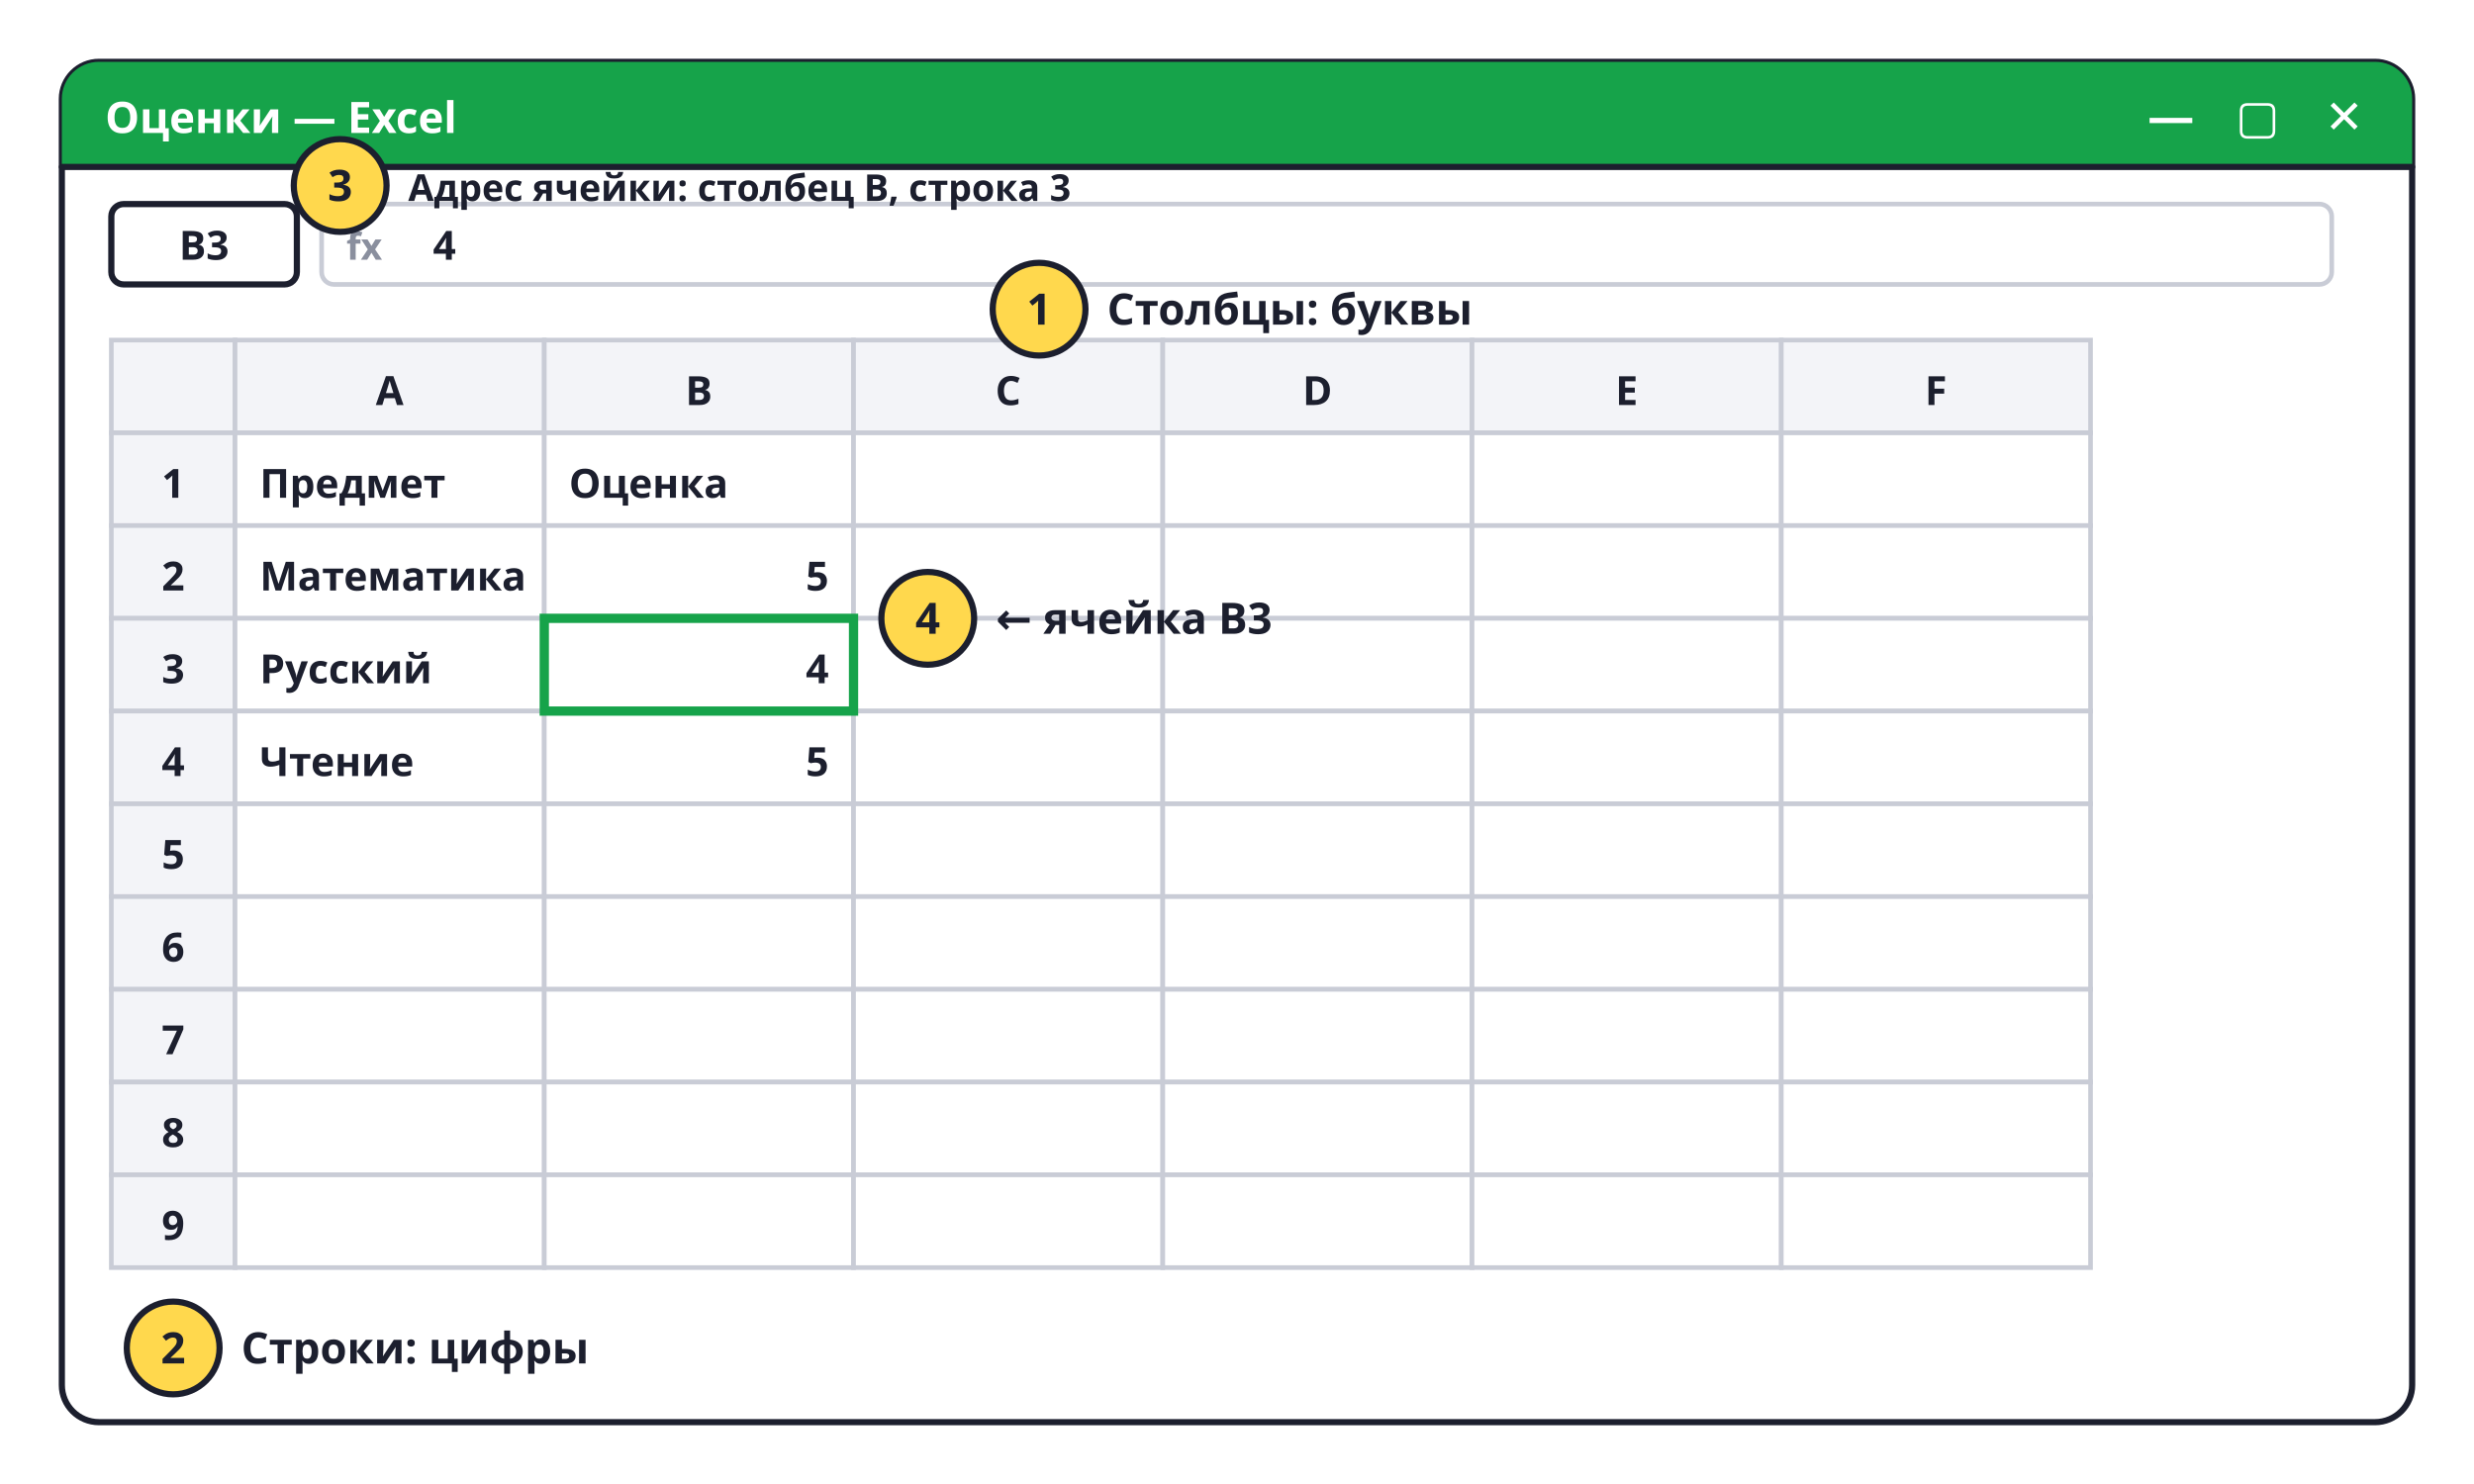
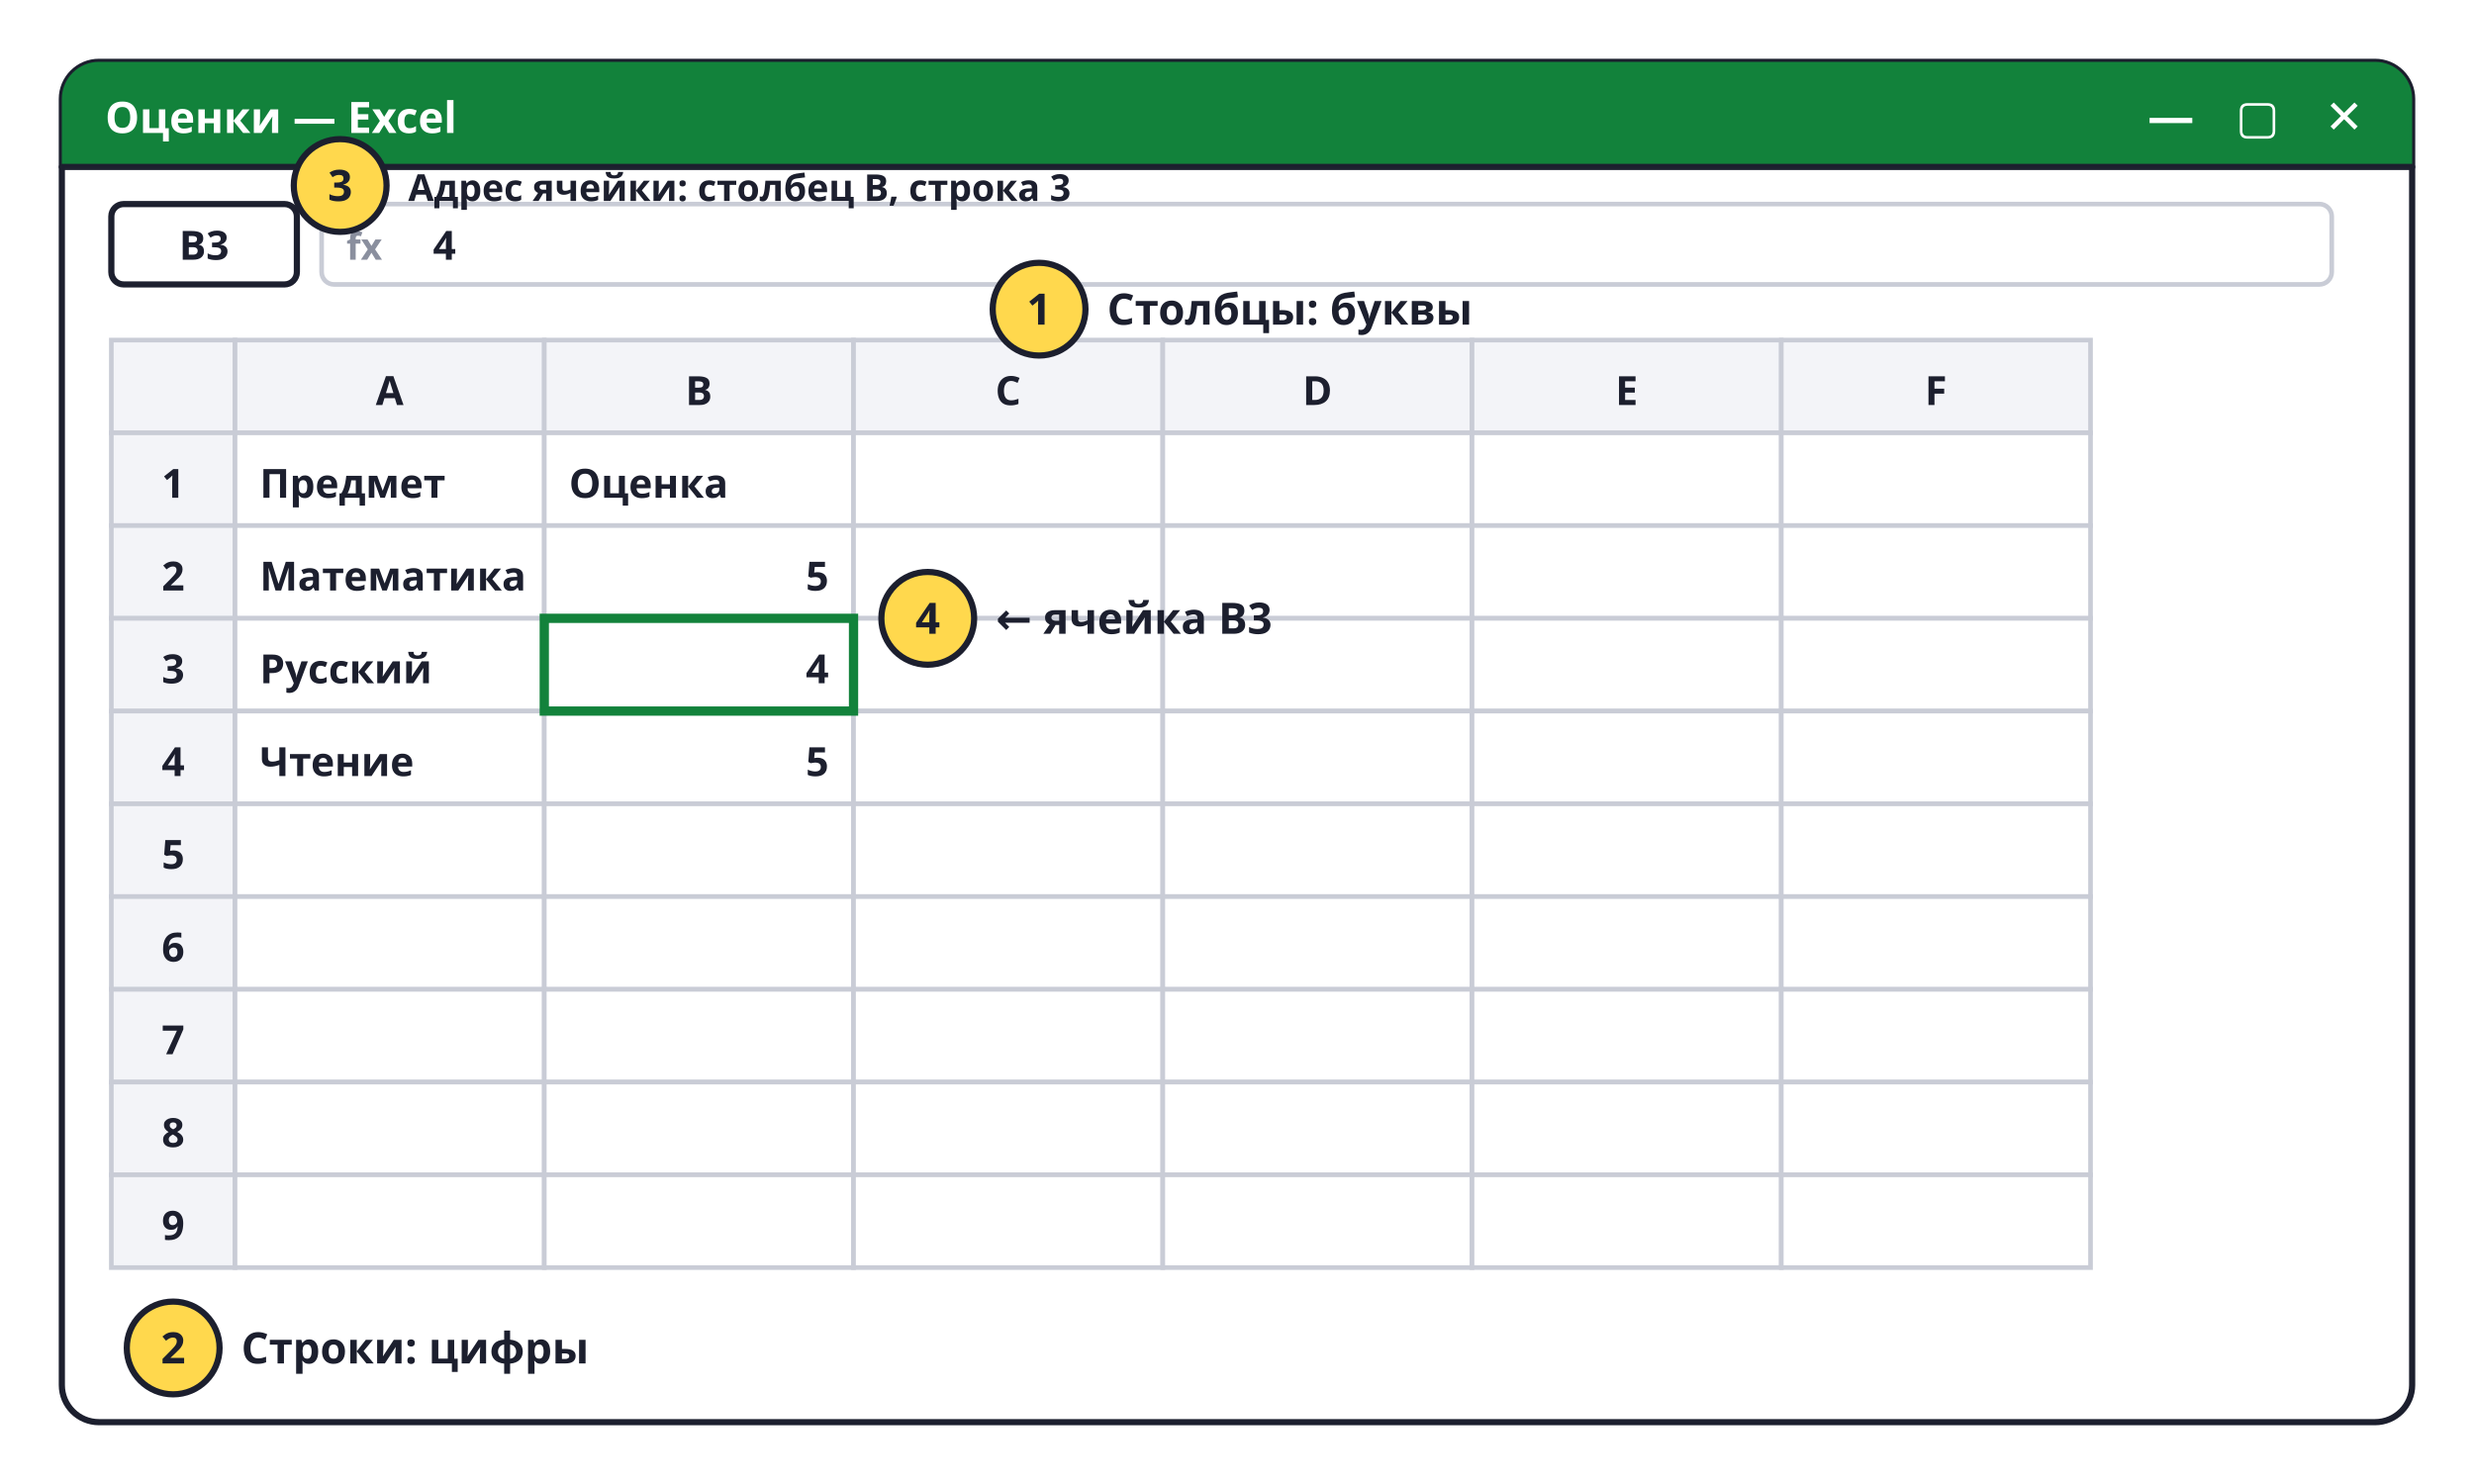
<svg xmlns="http://www.w3.org/2000/svg" viewBox="0 0 800 480" width="800" height="480">
  <defs>
    <marker id="ah" markerWidth="10" markerHeight="10" refX="8" refY="5" orient="auto">
      <path d="M0 0 L10 5 L0 10z" fill="#1c1f2e" />
    </marker>
  </defs>
  <rect width="800" height="480" fill="#fff" />
  <rect x="20" y="20" width="760" height="440" rx="12" fill="#fff" stroke="#1c1f2e" stroke-width="2" />
-   <path d="M32 20 h736 a12 12 0 0 1 12 12 v22 h-760 v-22 a12 12 0 0 1 12 -12z" fill="#16a34a" />
+   <path d="M32 20 h736 a12 12 0 0 1 12 12 v22 h-760 v-22 a12 12 0 0 1 12 -12z" fill="#12823b" />
  <line x1="20" y1="54" x2="780" y2="54" stroke="#1c1f2e" stroke-width="2" stroke-linecap="round" />
  <text x="34" y="43" font-family="Nunito, 'Segoe UI', system-ui, sans-serif" font-size="14" font-weight="700" fill="#fff" text-anchor="start">Оценки — Excel</text>
  <text x="702" y="43" font-family="Nunito, 'Segoe UI', system-ui, sans-serif" font-size="15" font-weight="700" fill="#fff" text-anchor="middle">—</text>
  <text x="730" y="43" font-family="Nunito, 'Segoe UI', system-ui, sans-serif" font-size="15" font-weight="700" fill="#fff" text-anchor="middle">▢</text>
  <text x="758" y="43" font-family="Nunito, 'Segoe UI', system-ui, sans-serif" font-size="15" font-weight="700" fill="#fff" text-anchor="middle">✕</text>
  <rect x="36" y="66" width="60" height="26" rx="4" fill="#fff" stroke="#1c1f2e" stroke-width="2" />
  <text x="66" y="84" font-family="Nunito, 'Segoe UI', system-ui, sans-serif" font-size="13" font-weight="800" fill="#1c1f2e" text-anchor="middle">B3</text>
  <rect x="104" y="66" width="650" height="26" rx="4" fill="#fff" stroke="#c9ccd6" stroke-width="1.5" />
  <text x="112" y="84" font-family="Nunito, 'Segoe UI', system-ui, sans-serif" font-size="12" font-weight="700" fill="#8a8f9e" text-anchor="start">fx</text>
  <text x="140" y="84" font-family="Nunito, 'Segoe UI', system-ui, sans-serif" font-size="13" font-weight="600" fill="#1c1f2e" text-anchor="start">4</text>
  <rect x="36" y="110" width="40" height="30" rx="0" fill="#f3f4f8" stroke="#c9ccd6" stroke-width="1.5" />
  <rect x="76" y="110" width="100" height="30" rx="0" fill="#f3f4f8" stroke="#c9ccd6" stroke-width="1.5" />
  <text x="126.0" y="131" font-family="Nunito, 'Segoe UI', system-ui, sans-serif" font-size="13" font-weight="800" fill="#1c1f2e" text-anchor="middle">A</text>
  <rect x="176" y="110" width="100" height="30" rx="0" fill="#f3f4f8" stroke="#c9ccd6" stroke-width="1.5" />
  <text x="226.0" y="131" font-family="Nunito, 'Segoe UI', system-ui, sans-serif" font-size="13" font-weight="800" fill="#1c1f2e" text-anchor="middle">B</text>
  <rect x="276" y="110" width="100" height="30" rx="0" fill="#f3f4f8" stroke="#c9ccd6" stroke-width="1.5" />
  <text x="326.0" y="131" font-family="Nunito, 'Segoe UI', system-ui, sans-serif" font-size="13" font-weight="800" fill="#1c1f2e" text-anchor="middle">C</text>
  <rect x="376" y="110" width="100" height="30" rx="0" fill="#f3f4f8" stroke="#c9ccd6" stroke-width="1.5" />
  <text x="426.0" y="131" font-family="Nunito, 'Segoe UI', system-ui, sans-serif" font-size="13" font-weight="800" fill="#1c1f2e" text-anchor="middle">D</text>
  <rect x="476" y="110" width="100" height="30" rx="0" fill="#f3f4f8" stroke="#c9ccd6" stroke-width="1.5" />
  <text x="526.0" y="131" font-family="Nunito, 'Segoe UI', system-ui, sans-serif" font-size="13" font-weight="800" fill="#1c1f2e" text-anchor="middle">E</text>
  <rect x="576" y="110" width="100" height="30" rx="0" fill="#f3f4f8" stroke="#c9ccd6" stroke-width="1.5" />
  <text x="626.0" y="131" font-family="Nunito, 'Segoe UI', system-ui, sans-serif" font-size="13" font-weight="800" fill="#1c1f2e" text-anchor="middle">F</text>
  <rect x="36" y="140" width="40" height="30" rx="0" fill="#f3f4f8" stroke="#c9ccd6" stroke-width="1.5" />
  <text x="56" y="161" font-family="Nunito, 'Segoe UI', system-ui, sans-serif" font-size="13" font-weight="800" fill="#1c1f2e" text-anchor="middle">1</text>
  <rect x="76" y="140" width="100" height="30" rx="0" fill="#fff" stroke="#c9ccd6" stroke-width="1.5" />
  <rect x="176" y="140" width="100" height="30" rx="0" fill="#fff" stroke="#c9ccd6" stroke-width="1.5" />
  <rect x="276" y="140" width="100" height="30" rx="0" fill="#fff" stroke="#c9ccd6" stroke-width="1.5" />
  <rect x="376" y="140" width="100" height="30" rx="0" fill="#fff" stroke="#c9ccd6" stroke-width="1.5" />
  <rect x="476" y="140" width="100" height="30" rx="0" fill="#fff" stroke="#c9ccd6" stroke-width="1.5" />
  <rect x="576" y="140" width="100" height="30" rx="0" fill="#fff" stroke="#c9ccd6" stroke-width="1.5" />
  <rect x="36" y="170" width="40" height="30" rx="0" fill="#f3f4f8" stroke="#c9ccd6" stroke-width="1.5" />
  <text x="56" y="191" font-family="Nunito, 'Segoe UI', system-ui, sans-serif" font-size="13" font-weight="800" fill="#1c1f2e" text-anchor="middle">2</text>
  <rect x="76" y="170" width="100" height="30" rx="0" fill="#fff" stroke="#c9ccd6" stroke-width="1.5" />
  <rect x="176" y="170" width="100" height="30" rx="0" fill="#fff" stroke="#c9ccd6" stroke-width="1.5" />
  <rect x="276" y="170" width="100" height="30" rx="0" fill="#fff" stroke="#c9ccd6" stroke-width="1.5" />
  <rect x="376" y="170" width="100" height="30" rx="0" fill="#fff" stroke="#c9ccd6" stroke-width="1.5" />
  <rect x="476" y="170" width="100" height="30" rx="0" fill="#fff" stroke="#c9ccd6" stroke-width="1.5" />
  <rect x="576" y="170" width="100" height="30" rx="0" fill="#fff" stroke="#c9ccd6" stroke-width="1.5" />
  <rect x="36" y="200" width="40" height="30" rx="0" fill="#f3f4f8" stroke="#c9ccd6" stroke-width="1.5" />
  <text x="56" y="221" font-family="Nunito, 'Segoe UI', system-ui, sans-serif" font-size="13" font-weight="800" fill="#1c1f2e" text-anchor="middle">3</text>
  <rect x="76" y="200" width="100" height="30" rx="0" fill="#fff" stroke="#c9ccd6" stroke-width="1.5" />
  <rect x="176" y="200" width="100" height="30" rx="0" fill="#fff" stroke="#c9ccd6" stroke-width="1.5" />
  <rect x="276" y="200" width="100" height="30" rx="0" fill="#fff" stroke="#c9ccd6" stroke-width="1.5" />
  <rect x="376" y="200" width="100" height="30" rx="0" fill="#fff" stroke="#c9ccd6" stroke-width="1.5" />
  <rect x="476" y="200" width="100" height="30" rx="0" fill="#fff" stroke="#c9ccd6" stroke-width="1.5" />
  <rect x="576" y="200" width="100" height="30" rx="0" fill="#fff" stroke="#c9ccd6" stroke-width="1.5" />
  <rect x="36" y="230" width="40" height="30" rx="0" fill="#f3f4f8" stroke="#c9ccd6" stroke-width="1.5" />
  <text x="56" y="251" font-family="Nunito, 'Segoe UI', system-ui, sans-serif" font-size="13" font-weight="800" fill="#1c1f2e" text-anchor="middle">4</text>
  <rect x="76" y="230" width="100" height="30" rx="0" fill="#fff" stroke="#c9ccd6" stroke-width="1.5" />
  <rect x="176" y="230" width="100" height="30" rx="0" fill="#fff" stroke="#c9ccd6" stroke-width="1.5" />
  <rect x="276" y="230" width="100" height="30" rx="0" fill="#fff" stroke="#c9ccd6" stroke-width="1.5" />
  <rect x="376" y="230" width="100" height="30" rx="0" fill="#fff" stroke="#c9ccd6" stroke-width="1.5" />
  <rect x="476" y="230" width="100" height="30" rx="0" fill="#fff" stroke="#c9ccd6" stroke-width="1.5" />
  <rect x="576" y="230" width="100" height="30" rx="0" fill="#fff" stroke="#c9ccd6" stroke-width="1.5" />
  <rect x="36" y="260" width="40" height="30" rx="0" fill="#f3f4f8" stroke="#c9ccd6" stroke-width="1.5" />
  <text x="56" y="281" font-family="Nunito, 'Segoe UI', system-ui, sans-serif" font-size="13" font-weight="800" fill="#1c1f2e" text-anchor="middle">5</text>
  <rect x="76" y="260" width="100" height="30" rx="0" fill="#fff" stroke="#c9ccd6" stroke-width="1.5" />
  <rect x="176" y="260" width="100" height="30" rx="0" fill="#fff" stroke="#c9ccd6" stroke-width="1.5" />
  <rect x="276" y="260" width="100" height="30" rx="0" fill="#fff" stroke="#c9ccd6" stroke-width="1.5" />
  <rect x="376" y="260" width="100" height="30" rx="0" fill="#fff" stroke="#c9ccd6" stroke-width="1.5" />
  <rect x="476" y="260" width="100" height="30" rx="0" fill="#fff" stroke="#c9ccd6" stroke-width="1.5" />
  <rect x="576" y="260" width="100" height="30" rx="0" fill="#fff" stroke="#c9ccd6" stroke-width="1.5" />
  <rect x="36" y="290" width="40" height="30" rx="0" fill="#f3f4f8" stroke="#c9ccd6" stroke-width="1.5" />
  <text x="56" y="311" font-family="Nunito, 'Segoe UI', system-ui, sans-serif" font-size="13" font-weight="800" fill="#1c1f2e" text-anchor="middle">6</text>
  <rect x="76" y="290" width="100" height="30" rx="0" fill="#fff" stroke="#c9ccd6" stroke-width="1.5" />
  <rect x="176" y="290" width="100" height="30" rx="0" fill="#fff" stroke="#c9ccd6" stroke-width="1.5" />
  <rect x="276" y="290" width="100" height="30" rx="0" fill="#fff" stroke="#c9ccd6" stroke-width="1.5" />
  <rect x="376" y="290" width="100" height="30" rx="0" fill="#fff" stroke="#c9ccd6" stroke-width="1.5" />
  <rect x="476" y="290" width="100" height="30" rx="0" fill="#fff" stroke="#c9ccd6" stroke-width="1.5" />
  <rect x="576" y="290" width="100" height="30" rx="0" fill="#fff" stroke="#c9ccd6" stroke-width="1.5" />
  <rect x="36" y="320" width="40" height="30" rx="0" fill="#f3f4f8" stroke="#c9ccd6" stroke-width="1.5" />
  <text x="56" y="341" font-family="Nunito, 'Segoe UI', system-ui, sans-serif" font-size="13" font-weight="800" fill="#1c1f2e" text-anchor="middle">7</text>
  <rect x="76" y="320" width="100" height="30" rx="0" fill="#fff" stroke="#c9ccd6" stroke-width="1.5" />
  <rect x="176" y="320" width="100" height="30" rx="0" fill="#fff" stroke="#c9ccd6" stroke-width="1.5" />
  <rect x="276" y="320" width="100" height="30" rx="0" fill="#fff" stroke="#c9ccd6" stroke-width="1.5" />
  <rect x="376" y="320" width="100" height="30" rx="0" fill="#fff" stroke="#c9ccd6" stroke-width="1.5" />
  <rect x="476" y="320" width="100" height="30" rx="0" fill="#fff" stroke="#c9ccd6" stroke-width="1.5" />
  <rect x="576" y="320" width="100" height="30" rx="0" fill="#fff" stroke="#c9ccd6" stroke-width="1.5" />
  <rect x="36" y="350" width="40" height="30" rx="0" fill="#f3f4f8" stroke="#c9ccd6" stroke-width="1.5" />
  <text x="56" y="371" font-family="Nunito, 'Segoe UI', system-ui, sans-serif" font-size="13" font-weight="800" fill="#1c1f2e" text-anchor="middle">8</text>
  <rect x="76" y="350" width="100" height="30" rx="0" fill="#fff" stroke="#c9ccd6" stroke-width="1.5" />
  <rect x="176" y="350" width="100" height="30" rx="0" fill="#fff" stroke="#c9ccd6" stroke-width="1.5" />
  <rect x="276" y="350" width="100" height="30" rx="0" fill="#fff" stroke="#c9ccd6" stroke-width="1.5" />
  <rect x="376" y="350" width="100" height="30" rx="0" fill="#fff" stroke="#c9ccd6" stroke-width="1.5" />
  <rect x="476" y="350" width="100" height="30" rx="0" fill="#fff" stroke="#c9ccd6" stroke-width="1.5" />
  <rect x="576" y="350" width="100" height="30" rx="0" fill="#fff" stroke="#c9ccd6" stroke-width="1.5" />
  <rect x="36" y="380" width="40" height="30" rx="0" fill="#f3f4f8" stroke="#c9ccd6" stroke-width="1.5" />
  <text x="56" y="401" font-family="Nunito, 'Segoe UI', system-ui, sans-serif" font-size="13" font-weight="800" fill="#1c1f2e" text-anchor="middle">9</text>
  <rect x="76" y="380" width="100" height="30" rx="0" fill="#fff" stroke="#c9ccd6" stroke-width="1.5" />
  <rect x="176" y="380" width="100" height="30" rx="0" fill="#fff" stroke="#c9ccd6" stroke-width="1.5" />
  <rect x="276" y="380" width="100" height="30" rx="0" fill="#fff" stroke="#c9ccd6" stroke-width="1.5" />
  <rect x="376" y="380" width="100" height="30" rx="0" fill="#fff" stroke="#c9ccd6" stroke-width="1.5" />
  <rect x="476" y="380" width="100" height="30" rx="0" fill="#fff" stroke="#c9ccd6" stroke-width="1.5" />
  <rect x="576" y="380" width="100" height="30" rx="0" fill="#fff" stroke="#c9ccd6" stroke-width="1.5" />
  <text x="84" y="161" font-family="Nunito, 'Segoe UI', system-ui, sans-serif" font-size="13" font-weight="800" fill="#1c1f2e" text-anchor="start">Предмет</text>
  <text x="184" y="161" font-family="Nunito, 'Segoe UI', system-ui, sans-serif" font-size="13" font-weight="800" fill="#1c1f2e" text-anchor="start">Оценка</text>
  <text x="84" y="191" font-family="Nunito, 'Segoe UI', system-ui, sans-serif" font-size="13" font-weight="600" fill="#1c1f2e" text-anchor="start">Математика</text>
  <text x="268" y="191" font-family="Nunito, 'Segoe UI', system-ui, sans-serif" font-size="13" font-weight="600" fill="#1c1f2e" text-anchor="end">5</text>
  <text x="84" y="221" font-family="Nunito, 'Segoe UI', system-ui, sans-serif" font-size="13" font-weight="600" fill="#1c1f2e" text-anchor="start">Русский</text>
  <text x="268" y="221" font-family="Nunito, 'Segoe UI', system-ui, sans-serif" font-size="13" font-weight="600" fill="#1c1f2e" text-anchor="end">4</text>
  <text x="84" y="251" font-family="Nunito, 'Segoe UI', system-ui, sans-serif" font-size="13" font-weight="600" fill="#1c1f2e" text-anchor="start">Чтение</text>
  <text x="268" y="251" font-family="Nunito, 'Segoe UI', system-ui, sans-serif" font-size="13" font-weight="600" fill="#1c1f2e" text-anchor="end">5</text>
-   <rect x="176" y="200" width="100" height="30" rx="0" fill="none" stroke="#16a34a" stroke-width="3" />
+   <rect x="176" y="200" width="100" height="30" rx="0" fill="none" stroke="#12823b" stroke-width="3" />
  <circle cx="336" cy="100" r="15" fill="#ffd84d" stroke="#1c1f2e" stroke-width="2" />
  <text x="336" y="105" font-family="Nunito, 'Segoe UI', system-ui, sans-serif" font-size="14" font-weight="800" fill="#1c1f2e" text-anchor="middle">1</text>
  <text x="358" y="105" font-family="Nunito, 'Segoe UI', system-ui, sans-serif" font-size="14" font-weight="700" fill="#1c1f2e" text-anchor="start">Столбцы: буквы</text>
  <circle cx="56" cy="436" r="15" fill="#ffd84d" stroke="#1c1f2e" stroke-width="2" />
  <text x="56" y="441" font-family="Nunito, 'Segoe UI', system-ui, sans-serif" font-size="14" font-weight="800" fill="#1c1f2e" text-anchor="middle">2</text>
  <text x="78" y="441" font-family="Nunito, 'Segoe UI', system-ui, sans-serif" font-size="14" font-weight="700" fill="#1c1f2e" text-anchor="start">Строки: цифры</text>
  <circle cx="110" cy="60" r="15" fill="#ffd84d" stroke="#1c1f2e" stroke-width="2" />
  <text x="110" y="65" font-family="Nunito, 'Segoe UI', system-ui, sans-serif" font-size="14" font-weight="800" fill="#1c1f2e" text-anchor="middle">3</text>
  <text x="132" y="65" font-family="Nunito, 'Segoe UI', system-ui, sans-serif" font-size="12" font-weight="700" fill="#1c1f2e" text-anchor="start">Адрес ячейки: столбец B, строка 3</text>
  <circle cx="300" cy="200" r="15" fill="#ffd84d" stroke="#1c1f2e" stroke-width="2" />
  <text x="300" y="205" font-family="Nunito, 'Segoe UI', system-ui, sans-serif" font-size="14" font-weight="800" fill="#1c1f2e" text-anchor="middle">4</text>
  <text x="322" y="205" font-family="Nunito, 'Segoe UI', system-ui, sans-serif" font-size="14" font-weight="700" fill="#1c1f2e" text-anchor="start">← ячейка B3</text>
</svg>
